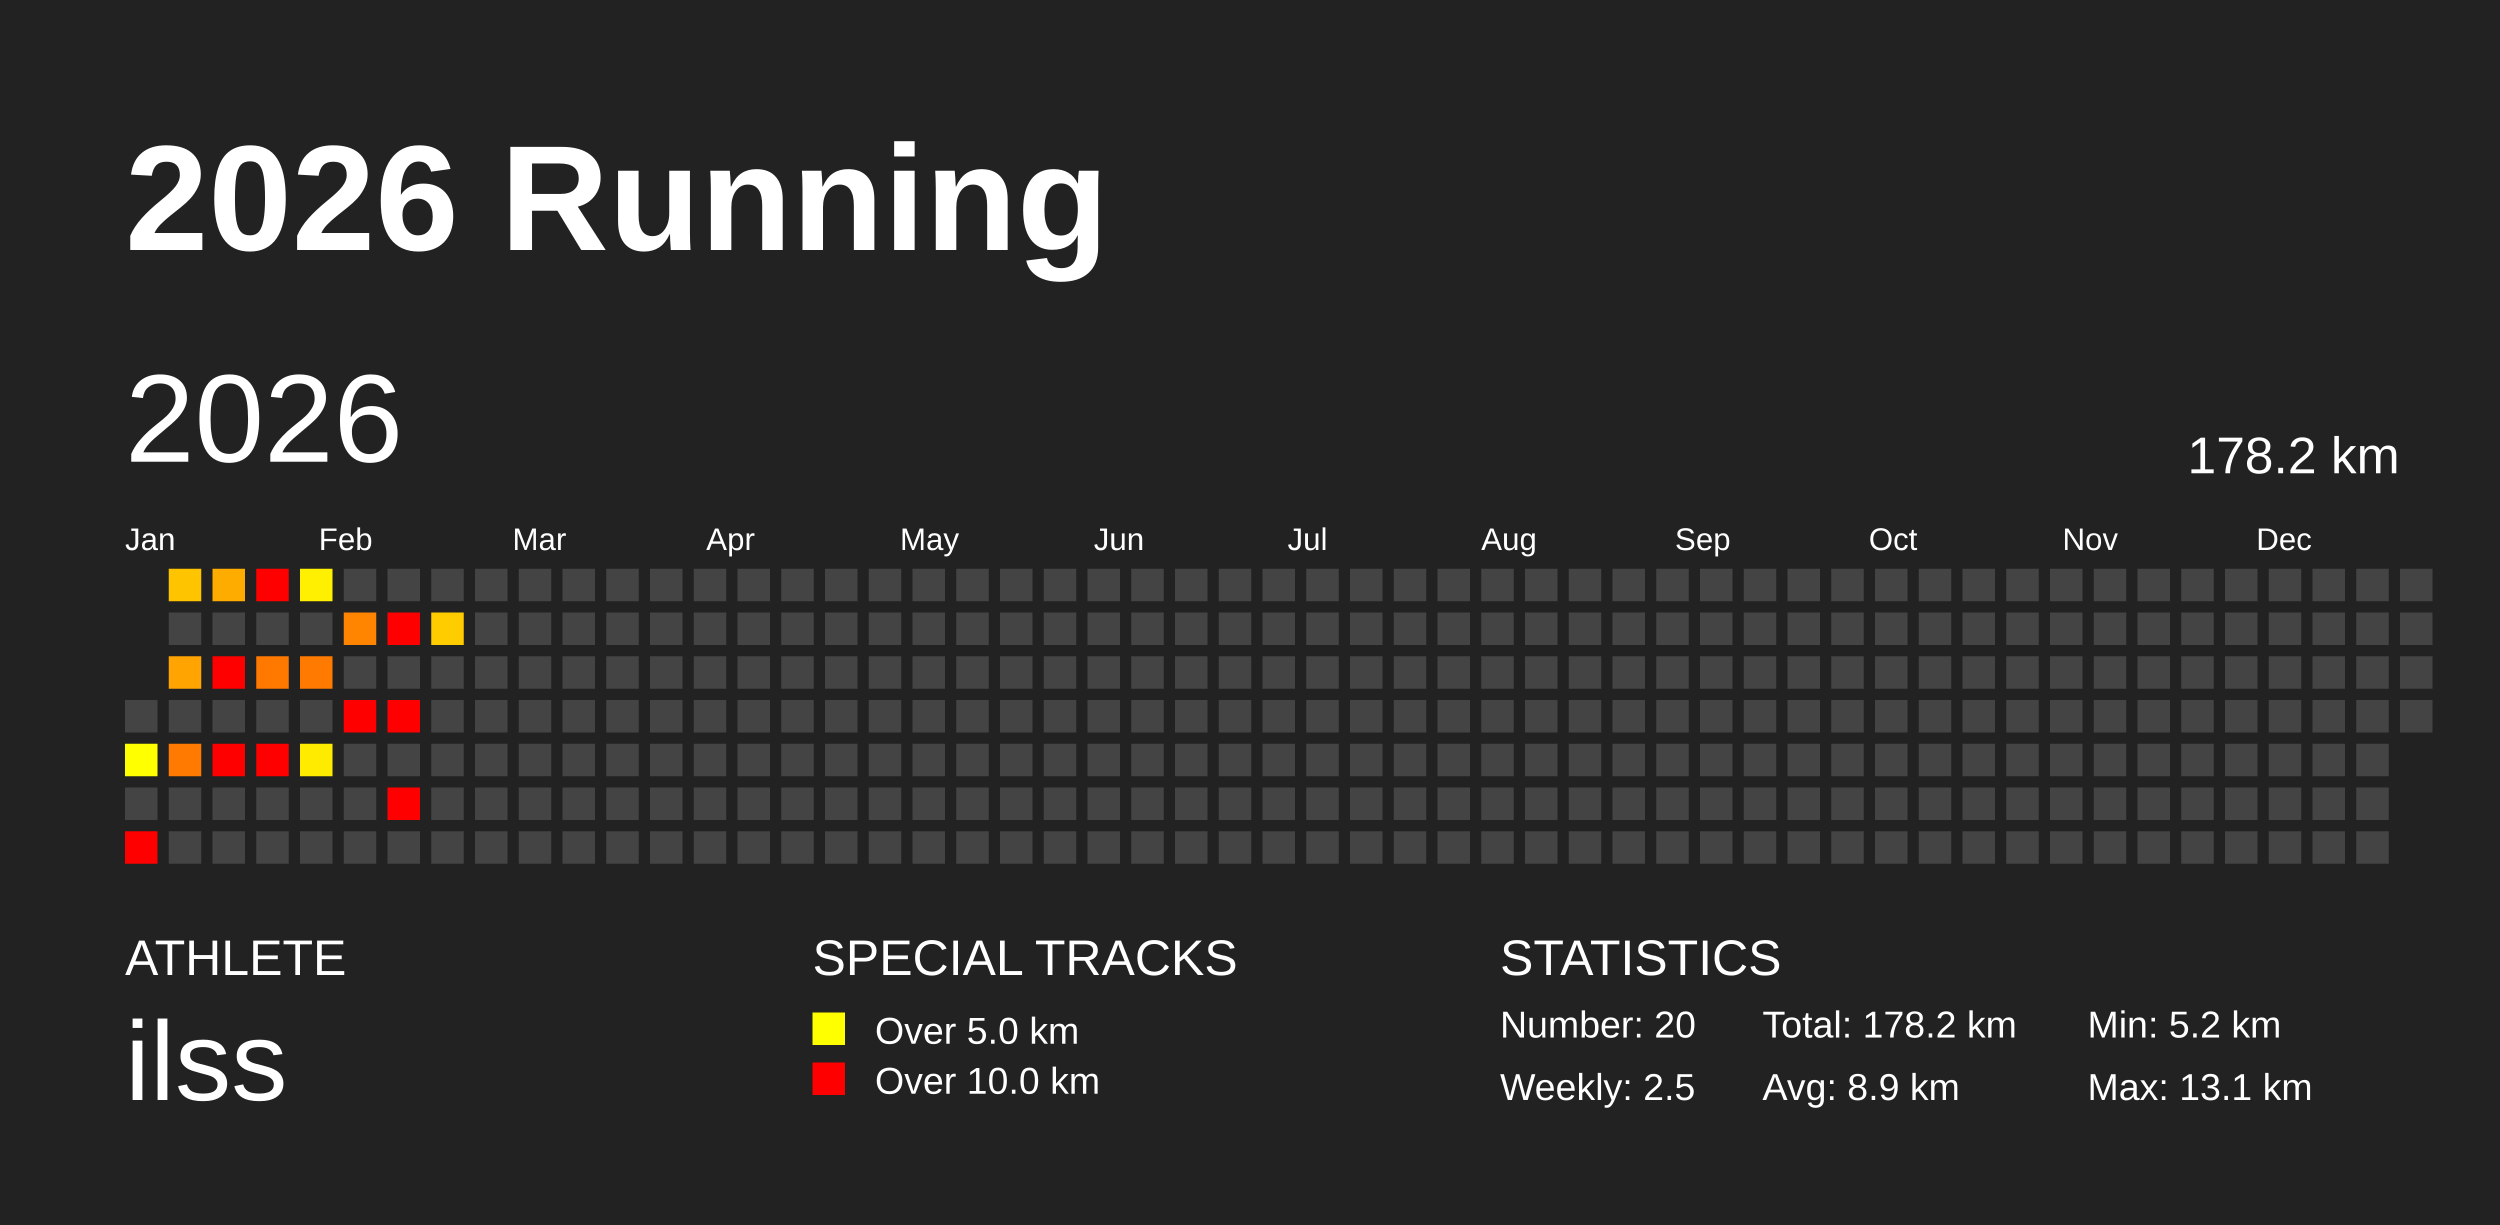
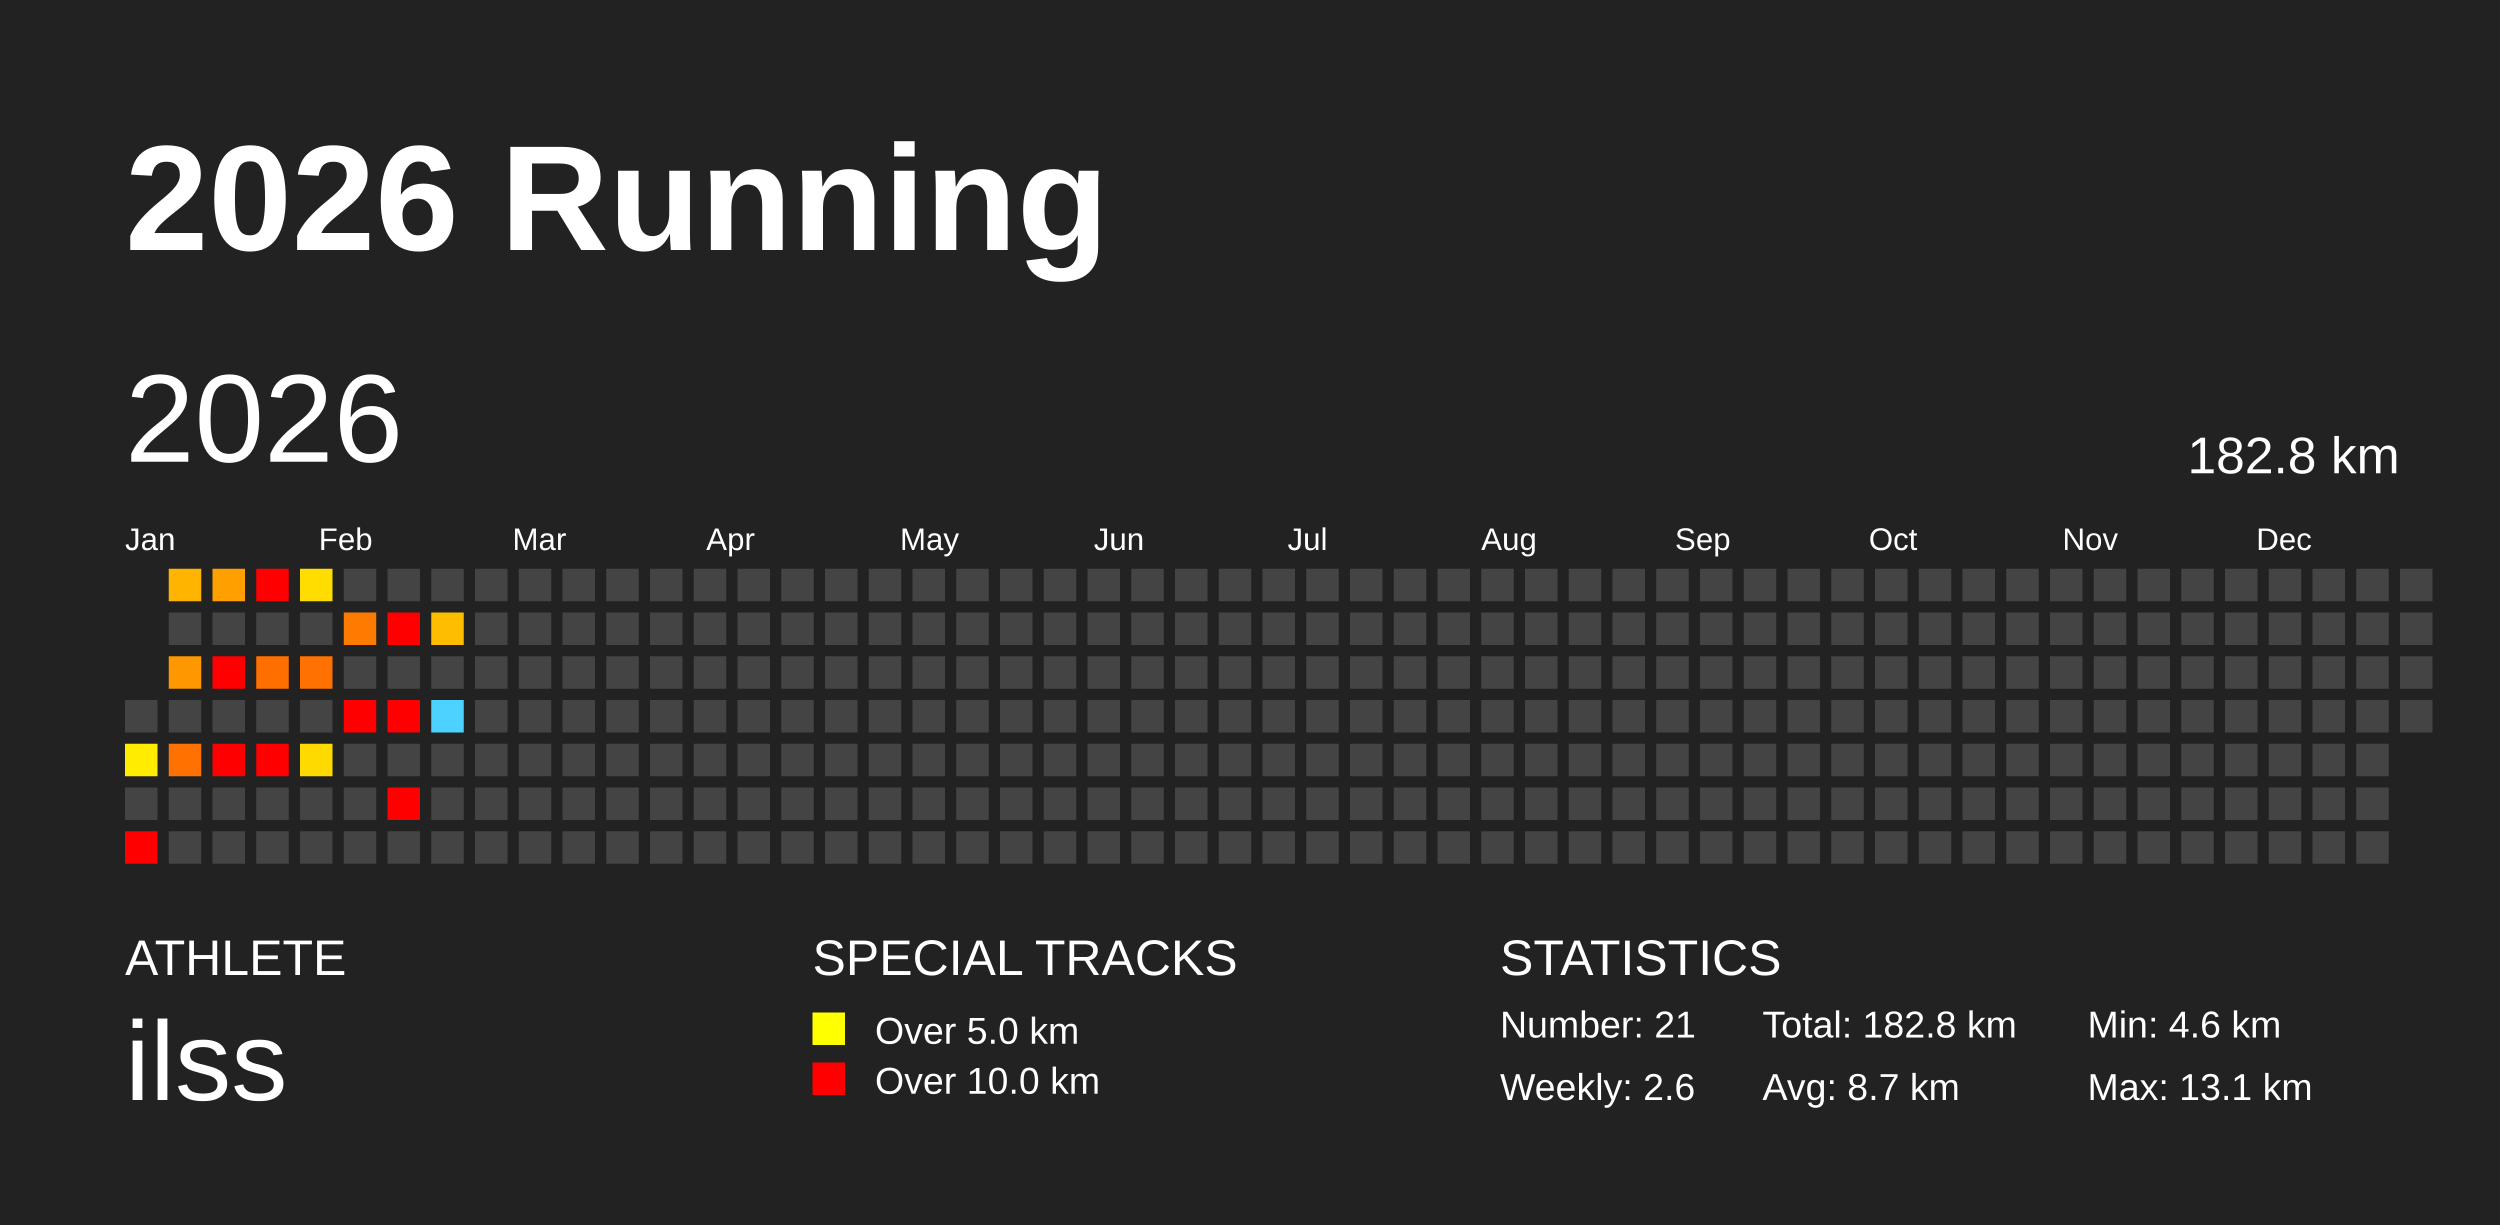
<svg xmlns="http://www.w3.org/2000/svg" baseProfile="full" height="98mm" version="1.1" viewBox="0,0,200,98" width="200mm">
  <defs />
  <rect fill="#222222" height="98" width="200" x="0" y="0" />
  <text fill="#FFFFFF" style="font-size:12px; font-family:Arial; font-weight:bold;" x="10" y="20">2026 Running</text>
  <text fill="#FFFFFF" style="font-size:4px; font-family:Arial" x="10" y="78">ATHLETE</text>
  <text fill="#FFFFFF" style="font-size:9px; font-family:Arial" x="10" y="88">ilss</text>
  <text fill="#FFFFFF" style="font-size:4px; font-family:Arial" x="65" y="78">SPECIAL TRACKS</text>
  <rect fill="yellow" height="2.6" width="2.6" x="65" y="81" />
  <text fill="#FFFFFF" style="font-size:3px; font-family:Arial" x="70" y="83.5">Over 5.0 km</text>
  <rect fill="red" height="2.6" width="2.6" x="65" y="85" />
  <text fill="#FFFFFF" style="font-size:3px; font-family:Arial" x="70" y="87.5">Over 10.0 km</text>
  <text fill="#FFFFFF" style="font-size:4px; font-family:Arial" x="120" y="78">STATISTICS</text>
-   <text fill="#FFFFFF" style="font-size:3px; font-family:Arial" x="120" y="83">Number: 20</text>
-   <text fill="#FFFFFF" style="font-size:3px; font-family:Arial" x="120" y="88">Weekly: 2.5</text>
-   <text fill="#FFFFFF" style="font-size:3px; font-family:Arial" x="141" y="83">Total: 178.2 km</text>
-   <text fill="#FFFFFF" style="font-size:3px; font-family:Arial" x="141" y="88">Avg: 8.9 km</text>
-   <text fill="#FFFFFF" style="font-size:3px; font-family:Arial" x="167" y="83">Min: 5.2 km</text>
+   <text fill="#FFFFFF" style="font-size:3px; font-family:Arial" x="120" y="83">Number: 21</text>
+   <text fill="#FFFFFF" style="font-size:3px; font-family:Arial" x="120" y="88">Weekly: 2.6</text>
+   <text fill="#FFFFFF" style="font-size:3px; font-family:Arial" x="141" y="83">Total: 182.8 km</text>
+   <text fill="#FFFFFF" style="font-size:3px; font-family:Arial" x="141" y="88">Avg: 8.7 km</text>
+   <text fill="#FFFFFF" style="font-size:3px; font-family:Arial" x="167" y="83">Min: 4.6 km</text>
  <text fill="#FFFFFF" style="font-size:3px; font-family:Arial" x="167" y="88">Max: 13.1 km</text>
  <text dominant-baseline="hanging" fill="#FFFFFF" style="font-size:10.0px; font-family:Arial;" x="10" y="30">2026</text>
-   <text dominant-baseline="hanging" fill="#FFFFFF" style="font-size:4.125px; font-family:Arial;" x="175" y="35">178.2 km</text>
+   <text dominant-baseline="hanging" fill="#FFFFFF" style="font-size:4.125px; font-family:Arial;" x="175" y="35">182.8 km</text>
  <text fill="#FFFFFF" style="font-size:2.5px; font-family:Arial" x="10.0" y="44">Jan</text>
  <text fill="#FFFFFF" style="font-size:2.5px; font-family:Arial" x="25.5" y="44">Feb</text>
  <text fill="#FFFFFF" style="font-size:2.5px; font-family:Arial" x="41.0" y="44">Mar</text>
  <text fill="#FFFFFF" style="font-size:2.5px; font-family:Arial" x="56.5" y="44">Apr</text>
  <text fill="#FFFFFF" style="font-size:2.5px; font-family:Arial" x="72.0" y="44">May</text>
  <text fill="#FFFFFF" style="font-size:2.5px; font-family:Arial" x="87.5" y="44">Jun</text>
  <text fill="#FFFFFF" style="font-size:2.5px; font-family:Arial" x="103.0" y="44">Jul</text>
  <text fill="#FFFFFF" style="font-size:2.5px; font-family:Arial" x="118.5" y="44">Aug</text>
  <text fill="#FFFFFF" style="font-size:2.5px; font-family:Arial" x="134.0" y="44">Sep</text>
  <text fill="#FFFFFF" style="font-size:2.5px; font-family:Arial" x="149.5" y="44">Oct</text>
  <text fill="#FFFFFF" style="font-size:2.5px; font-family:Arial" x="165.0" y="44">Nov</text>
  <text fill="#FFFFFF" style="font-size:2.5px; font-family:Arial" x="180.5" y="44">Dec</text>
  <rect fill="#444444" height="2.6" width="2.6" x="10.0" y="56.0" />
-   <rect fill="#ffff00" height="2.6" width="2.6" x="10.0" y="59.5" />
+   <rect fill="#ffec00" height="2.6" width="2.6" x="10.0" y="59.5" />
  <rect fill="#444444" height="2.6" width="2.6" x="10.0" y="63.0" />
  <rect fill="red" height="2.6" width="2.6" x="10.0" y="66.5" />
-   <rect fill="#ffc400" height="2.6" width="2.6" x="13.5" y="45.5" />
+   <rect fill="#ffb500" height="2.6" width="2.6" x="13.5" y="45.5" />
  <rect fill="#444444" height="2.6" width="2.6" x="13.5" y="49.0" />
-   <rect fill="#ffa400" height="2.6" width="2.6" x="13.5" y="52.5" />
+   <rect fill="#ff9800" height="2.6" width="2.6" x="13.5" y="52.5" />
  <rect fill="#444444" height="2.6" width="2.6" x="13.5" y="56.0" />
-   <rect fill="#ff7a00" height="2.6" width="2.6" x="13.5" y="59.5" />
+   <rect fill="#ff7100" height="2.6" width="2.6" x="13.5" y="59.5" />
  <rect fill="#444444" height="2.6" width="2.6" x="13.5" y="63.0" />
  <rect fill="#444444" height="2.6" width="2.6" x="13.5" y="66.5" />
-   <rect fill="#ffac00" height="2.6" width="2.6" x="17.0" y="45.5" />
+   <rect fill="#ff9f00" height="2.6" width="2.6" x="17.0" y="45.5" />
  <rect fill="#444444" height="2.6" width="2.6" x="17.0" y="49.0" />
  <rect fill="red" height="2.6" width="2.6" x="17.0" y="52.5" />
  <rect fill="#444444" height="2.6" width="2.6" x="17.0" y="56.0" />
  <rect fill="red" height="2.6" width="2.6" x="17.0" y="59.5" />
  <rect fill="#444444" height="2.6" width="2.6" x="17.0" y="63.0" />
  <rect fill="#444444" height="2.6" width="2.6" x="17.0" y="66.5" />
  <rect fill="red" height="2.6" width="2.6" x="20.5" y="45.5" />
  <rect fill="#444444" height="2.6" width="2.6" x="20.5" y="49.0" />
-   <rect fill="#ff7800" height="2.6" width="2.6" x="20.5" y="52.5" />
+   <rect fill="#ff6f00" height="2.6" width="2.6" x="20.5" y="52.5" />
  <rect fill="#444444" height="2.6" width="2.6" x="20.5" y="56.0" />
  <rect fill="red" height="2.6" width="2.6" x="20.5" y="59.5" />
  <rect fill="#444444" height="2.6" width="2.6" x="20.5" y="63.0" />
  <rect fill="#444444" height="2.6" width="2.6" x="20.5" y="66.5" />
-   <rect fill="#ffef00" height="2.6" width="2.6" x="24.0" y="45.5" />
+   <rect fill="#ffdd00" height="2.6" width="2.6" x="24.0" y="45.5" />
  <rect fill="#444444" height="2.6" width="2.6" x="24.0" y="49.0" />
-   <rect fill="#ff7a00" height="2.6" width="2.6" x="24.0" y="52.5" />
+   <rect fill="#ff7100" height="2.6" width="2.6" x="24.0" y="52.5" />
  <rect fill="#444444" height="2.6" width="2.6" x="24.0" y="56.0" />
-   <rect fill="#ffeb00" height="2.6" width="2.6" x="24.0" y="59.5" />
+   <rect fill="#ffda00" height="2.6" width="2.6" x="24.0" y="59.5" />
  <rect fill="#444444" height="2.6" width="2.6" x="24.0" y="63.0" />
  <rect fill="#444444" height="2.6" width="2.6" x="24.0" y="66.5" />
  <rect fill="#444444" height="2.6" width="2.6" x="27.5" y="45.5" />
-   <rect fill="#ff8400" height="2.6" width="2.6" x="27.5" y="49.0" />
+   <rect fill="#ff7b00" height="2.6" width="2.6" x="27.5" y="49.0" />
  <rect fill="#444444" height="2.6" width="2.6" x="27.5" y="52.5" />
  <rect fill="red" height="2.6" width="2.6" x="27.5" y="56.0" />
  <rect fill="#444444" height="2.6" width="2.6" x="27.5" y="59.5" />
  <rect fill="#444444" height="2.6" width="2.6" x="27.5" y="63.0" />
  <rect fill="#444444" height="2.6" width="2.6" x="27.5" y="66.5" />
  <rect fill="#444444" height="2.6" width="2.6" x="31.0" y="45.5" />
  <rect fill="red" height="2.6" width="2.6" x="31.0" y="49.0" />
  <rect fill="#444444" height="2.6" width="2.6" x="31.0" y="52.5" />
  <rect fill="red" height="2.6" width="2.6" x="31.0" y="56.0" />
  <rect fill="#444444" height="2.6" width="2.6" x="31.0" y="59.5" />
  <rect fill="red" height="2.6" width="2.6" x="31.0" y="63.0" />
  <rect fill="#444444" height="2.6" width="2.6" x="31.0" y="66.5" />
  <rect fill="#444444" height="2.6" width="2.6" x="34.5" y="45.5" />
-   <rect fill="#ffcc00" height="2.6" width="2.6" x="34.5" y="49.0" />
+   <rect fill="#ffbd00" height="2.6" width="2.6" x="34.5" y="49.0" />
  <rect fill="#444444" height="2.6" width="2.6" x="34.5" y="52.5" />
-   <rect fill="#444444" height="2.6" width="2.6" x="34.5" y="56.0" />
+   <rect fill="#4dd2ff" height="2.6" width="2.6" x="34.5" y="56.0" />
  <rect fill="#444444" height="2.6" width="2.6" x="34.5" y="59.5" />
  <rect fill="#444444" height="2.6" width="2.6" x="34.5" y="63.0" />
  <rect fill="#444444" height="2.6" width="2.6" x="34.5" y="66.5" />
  <rect fill="#444444" height="2.6" width="2.6" x="38.0" y="45.5" />
  <rect fill="#444444" height="2.6" width="2.6" x="38.0" y="49.0" />
  <rect fill="#444444" height="2.6" width="2.6" x="38.0" y="52.5" />
  <rect fill="#444444" height="2.6" width="2.6" x="38.0" y="56.0" />
  <rect fill="#444444" height="2.6" width="2.6" x="38.0" y="59.5" />
  <rect fill="#444444" height="2.6" width="2.6" x="38.0" y="63.0" />
  <rect fill="#444444" height="2.6" width="2.6" x="38.0" y="66.5" />
  <rect fill="#444444" height="2.6" width="2.6" x="41.5" y="45.5" />
  <rect fill="#444444" height="2.6" width="2.6" x="41.5" y="49.0" />
  <rect fill="#444444" height="2.6" width="2.6" x="41.5" y="52.5" />
  <rect fill="#444444" height="2.6" width="2.6" x="41.5" y="56.0" />
  <rect fill="#444444" height="2.6" width="2.6" x="41.5" y="59.5" />
  <rect fill="#444444" height="2.6" width="2.6" x="41.5" y="63.0" />
  <rect fill="#444444" height="2.6" width="2.6" x="41.5" y="66.5" />
  <rect fill="#444444" height="2.6" width="2.6" x="45.0" y="45.5" />
  <rect fill="#444444" height="2.6" width="2.6" x="45.0" y="49.0" />
  <rect fill="#444444" height="2.6" width="2.6" x="45.0" y="52.5" />
  <rect fill="#444444" height="2.6" width="2.6" x="45.0" y="56.0" />
  <rect fill="#444444" height="2.6" width="2.6" x="45.0" y="59.5" />
  <rect fill="#444444" height="2.6" width="2.6" x="45.0" y="63.0" />
  <rect fill="#444444" height="2.6" width="2.6" x="45.0" y="66.5" />
  <rect fill="#444444" height="2.6" width="2.6" x="48.5" y="45.5" />
  <rect fill="#444444" height="2.6" width="2.6" x="48.5" y="49.0" />
  <rect fill="#444444" height="2.6" width="2.6" x="48.5" y="52.5" />
  <rect fill="#444444" height="2.6" width="2.6" x="48.5" y="56.0" />
  <rect fill="#444444" height="2.6" width="2.6" x="48.5" y="59.5" />
  <rect fill="#444444" height="2.6" width="2.6" x="48.5" y="63.0" />
  <rect fill="#444444" height="2.6" width="2.6" x="48.5" y="66.5" />
  <rect fill="#444444" height="2.6" width="2.6" x="52.0" y="45.5" />
  <rect fill="#444444" height="2.6" width="2.6" x="52.0" y="49.0" />
  <rect fill="#444444" height="2.6" width="2.6" x="52.0" y="52.5" />
  <rect fill="#444444" height="2.6" width="2.6" x="52.0" y="56.0" />
  <rect fill="#444444" height="2.6" width="2.6" x="52.0" y="59.5" />
  <rect fill="#444444" height="2.6" width="2.6" x="52.0" y="63.0" />
  <rect fill="#444444" height="2.6" width="2.6" x="52.0" y="66.5" />
  <rect fill="#444444" height="2.6" width="2.6" x="55.5" y="45.5" />
  <rect fill="#444444" height="2.6" width="2.6" x="55.5" y="49.0" />
  <rect fill="#444444" height="2.6" width="2.6" x="55.5" y="52.5" />
  <rect fill="#444444" height="2.6" width="2.6" x="55.5" y="56.0" />
  <rect fill="#444444" height="2.6" width="2.6" x="55.5" y="59.5" />
  <rect fill="#444444" height="2.6" width="2.6" x="55.5" y="63.0" />
  <rect fill="#444444" height="2.6" width="2.6" x="55.5" y="66.5" />
  <rect fill="#444444" height="2.6" width="2.6" x="59.0" y="45.5" />
  <rect fill="#444444" height="2.6" width="2.6" x="59.0" y="49.0" />
  <rect fill="#444444" height="2.6" width="2.6" x="59.0" y="52.5" />
  <rect fill="#444444" height="2.6" width="2.6" x="59.0" y="56.0" />
  <rect fill="#444444" height="2.6" width="2.6" x="59.0" y="59.5" />
  <rect fill="#444444" height="2.6" width="2.6" x="59.0" y="63.0" />
  <rect fill="#444444" height="2.6" width="2.6" x="59.0" y="66.5" />
  <rect fill="#444444" height="2.6" width="2.6" x="62.5" y="45.5" />
  <rect fill="#444444" height="2.6" width="2.6" x="62.5" y="49.0" />
  <rect fill="#444444" height="2.6" width="2.6" x="62.5" y="52.5" />
  <rect fill="#444444" height="2.6" width="2.6" x="62.5" y="56.0" />
  <rect fill="#444444" height="2.6" width="2.6" x="62.5" y="59.5" />
  <rect fill="#444444" height="2.6" width="2.6" x="62.5" y="63.0" />
  <rect fill="#444444" height="2.6" width="2.6" x="62.5" y="66.5" />
  <rect fill="#444444" height="2.6" width="2.6" x="66.0" y="45.5" />
  <rect fill="#444444" height="2.6" width="2.6" x="66.0" y="49.0" />
  <rect fill="#444444" height="2.6" width="2.6" x="66.0" y="52.5" />
  <rect fill="#444444" height="2.6" width="2.6" x="66.0" y="56.0" />
  <rect fill="#444444" height="2.6" width="2.6" x="66.0" y="59.5" />
  <rect fill="#444444" height="2.6" width="2.6" x="66.0" y="63.0" />
  <rect fill="#444444" height="2.6" width="2.6" x="66.0" y="66.5" />
  <rect fill="#444444" height="2.6" width="2.6" x="69.5" y="45.5" />
  <rect fill="#444444" height="2.6" width="2.6" x="69.5" y="49.0" />
  <rect fill="#444444" height="2.6" width="2.6" x="69.5" y="52.5" />
  <rect fill="#444444" height="2.6" width="2.6" x="69.5" y="56.0" />
  <rect fill="#444444" height="2.6" width="2.6" x="69.5" y="59.5" />
  <rect fill="#444444" height="2.6" width="2.6" x="69.5" y="63.0" />
  <rect fill="#444444" height="2.6" width="2.6" x="69.5" y="66.5" />
  <rect fill="#444444" height="2.6" width="2.6" x="73.0" y="45.5" />
  <rect fill="#444444" height="2.6" width="2.6" x="73.0" y="49.0" />
  <rect fill="#444444" height="2.6" width="2.6" x="73.0" y="52.5" />
  <rect fill="#444444" height="2.6" width="2.6" x="73.0" y="56.0" />
  <rect fill="#444444" height="2.6" width="2.6" x="73.0" y="59.5" />
  <rect fill="#444444" height="2.6" width="2.6" x="73.0" y="63.0" />
  <rect fill="#444444" height="2.6" width="2.6" x="73.0" y="66.5" />
  <rect fill="#444444" height="2.6" width="2.6" x="76.5" y="45.5" />
  <rect fill="#444444" height="2.6" width="2.6" x="76.5" y="49.0" />
  <rect fill="#444444" height="2.6" width="2.6" x="76.5" y="52.5" />
  <rect fill="#444444" height="2.6" width="2.6" x="76.5" y="56.0" />
  <rect fill="#444444" height="2.6" width="2.6" x="76.5" y="59.5" />
  <rect fill="#444444" height="2.6" width="2.6" x="76.5" y="63.0" />
  <rect fill="#444444" height="2.6" width="2.6" x="76.5" y="66.5" />
  <rect fill="#444444" height="2.6" width="2.6" x="80.0" y="45.5" />
  <rect fill="#444444" height="2.6" width="2.6" x="80.0" y="49.0" />
  <rect fill="#444444" height="2.6" width="2.6" x="80.0" y="52.5" />
  <rect fill="#444444" height="2.6" width="2.6" x="80.0" y="56.0" />
  <rect fill="#444444" height="2.6" width="2.6" x="80.0" y="59.5" />
  <rect fill="#444444" height="2.6" width="2.6" x="80.0" y="63.0" />
  <rect fill="#444444" height="2.6" width="2.6" x="80.0" y="66.5" />
  <rect fill="#444444" height="2.6" width="2.6" x="83.5" y="45.5" />
  <rect fill="#444444" height="2.6" width="2.6" x="83.5" y="49.0" />
  <rect fill="#444444" height="2.6" width="2.6" x="83.5" y="52.5" />
  <rect fill="#444444" height="2.6" width="2.6" x="83.5" y="56.0" />
  <rect fill="#444444" height="2.6" width="2.6" x="83.5" y="59.5" />
  <rect fill="#444444" height="2.6" width="2.6" x="83.5" y="63.0" />
  <rect fill="#444444" height="2.6" width="2.6" x="83.5" y="66.5" />
  <rect fill="#444444" height="2.6" width="2.6" x="87.0" y="45.5" />
  <rect fill="#444444" height="2.6" width="2.6" x="87.0" y="49.0" />
  <rect fill="#444444" height="2.6" width="2.6" x="87.0" y="52.5" />
  <rect fill="#444444" height="2.6" width="2.6" x="87.0" y="56.0" />
  <rect fill="#444444" height="2.6" width="2.6" x="87.0" y="59.5" />
  <rect fill="#444444" height="2.6" width="2.6" x="87.0" y="63.0" />
  <rect fill="#444444" height="2.6" width="2.6" x="87.0" y="66.5" />
  <rect fill="#444444" height="2.6" width="2.6" x="90.5" y="45.5" />
  <rect fill="#444444" height="2.6" width="2.6" x="90.5" y="49.0" />
  <rect fill="#444444" height="2.6" width="2.6" x="90.5" y="52.5" />
  <rect fill="#444444" height="2.6" width="2.6" x="90.5" y="56.0" />
  <rect fill="#444444" height="2.6" width="2.6" x="90.5" y="59.5" />
  <rect fill="#444444" height="2.6" width="2.6" x="90.5" y="63.0" />
  <rect fill="#444444" height="2.6" width="2.6" x="90.5" y="66.5" />
  <rect fill="#444444" height="2.6" width="2.6" x="94.0" y="45.5" />
  <rect fill="#444444" height="2.6" width="2.6" x="94.0" y="49.0" />
  <rect fill="#444444" height="2.6" width="2.6" x="94.0" y="52.5" />
  <rect fill="#444444" height="2.6" width="2.6" x="94.0" y="56.0" />
  <rect fill="#444444" height="2.6" width="2.6" x="94.0" y="59.5" />
  <rect fill="#444444" height="2.6" width="2.6" x="94.0" y="63.0" />
  <rect fill="#444444" height="2.6" width="2.6" x="94.0" y="66.5" />
  <rect fill="#444444" height="2.6" width="2.6" x="97.5" y="45.5" />
  <rect fill="#444444" height="2.6" width="2.6" x="97.5" y="49.0" />
  <rect fill="#444444" height="2.6" width="2.6" x="97.5" y="52.5" />
  <rect fill="#444444" height="2.6" width="2.6" x="97.5" y="56.0" />
  <rect fill="#444444" height="2.6" width="2.6" x="97.5" y="59.5" />
  <rect fill="#444444" height="2.6" width="2.6" x="97.5" y="63.0" />
  <rect fill="#444444" height="2.6" width="2.6" x="97.5" y="66.5" />
  <rect fill="#444444" height="2.6" width="2.6" x="101.0" y="45.5" />
  <rect fill="#444444" height="2.6" width="2.6" x="101.0" y="49.0" />
  <rect fill="#444444" height="2.6" width="2.6" x="101.0" y="52.5" />
  <rect fill="#444444" height="2.6" width="2.6" x="101.0" y="56.0" />
  <rect fill="#444444" height="2.6" width="2.6" x="101.0" y="59.5" />
  <rect fill="#444444" height="2.6" width="2.6" x="101.0" y="63.0" />
  <rect fill="#444444" height="2.6" width="2.6" x="101.0" y="66.5" />
  <rect fill="#444444" height="2.6" width="2.6" x="104.5" y="45.5" />
  <rect fill="#444444" height="2.6" width="2.6" x="104.5" y="49.0" />
  <rect fill="#444444" height="2.6" width="2.6" x="104.5" y="52.5" />
  <rect fill="#444444" height="2.6" width="2.6" x="104.5" y="56.0" />
  <rect fill="#444444" height="2.6" width="2.6" x="104.5" y="59.5" />
  <rect fill="#444444" height="2.6" width="2.6" x="104.5" y="63.0" />
  <rect fill="#444444" height="2.6" width="2.6" x="104.5" y="66.5" />
  <rect fill="#444444" height="2.6" width="2.6" x="108.0" y="45.5" />
  <rect fill="#444444" height="2.6" width="2.6" x="108.0" y="49.0" />
  <rect fill="#444444" height="2.6" width="2.6" x="108.0" y="52.5" />
  <rect fill="#444444" height="2.6" width="2.6" x="108.0" y="56.0" />
  <rect fill="#444444" height="2.6" width="2.6" x="108.0" y="59.5" />
  <rect fill="#444444" height="2.6" width="2.6" x="108.0" y="63.0" />
  <rect fill="#444444" height="2.6" width="2.6" x="108.0" y="66.5" />
  <rect fill="#444444" height="2.6" width="2.6" x="111.5" y="45.5" />
  <rect fill="#444444" height="2.6" width="2.6" x="111.5" y="49.0" />
  <rect fill="#444444" height="2.6" width="2.6" x="111.5" y="52.5" />
  <rect fill="#444444" height="2.6" width="2.6" x="111.5" y="56.0" />
  <rect fill="#444444" height="2.6" width="2.6" x="111.5" y="59.5" />
  <rect fill="#444444" height="2.6" width="2.6" x="111.5" y="63.0" />
  <rect fill="#444444" height="2.6" width="2.6" x="111.5" y="66.5" />
  <rect fill="#444444" height="2.6" width="2.6" x="115.0" y="45.5" />
  <rect fill="#444444" height="2.6" width="2.6" x="115.0" y="49.0" />
  <rect fill="#444444" height="2.6" width="2.6" x="115.0" y="52.5" />
  <rect fill="#444444" height="2.6" width="2.6" x="115.0" y="56.0" />
  <rect fill="#444444" height="2.6" width="2.6" x="115.0" y="59.5" />
  <rect fill="#444444" height="2.6" width="2.6" x="115.0" y="63.0" />
  <rect fill="#444444" height="2.6" width="2.6" x="115.0" y="66.5" />
  <rect fill="#444444" height="2.6" width="2.6" x="118.5" y="45.5" />
  <rect fill="#444444" height="2.6" width="2.6" x="118.5" y="49.0" />
  <rect fill="#444444" height="2.6" width="2.6" x="118.5" y="52.5" />
  <rect fill="#444444" height="2.6" width="2.6" x="118.5" y="56.0" />
  <rect fill="#444444" height="2.6" width="2.6" x="118.5" y="59.5" />
  <rect fill="#444444" height="2.6" width="2.6" x="118.5" y="63.0" />
  <rect fill="#444444" height="2.6" width="2.6" x="118.5" y="66.5" />
  <rect fill="#444444" height="2.6" width="2.6" x="122.0" y="45.5" />
  <rect fill="#444444" height="2.6" width="2.6" x="122.0" y="49.0" />
  <rect fill="#444444" height="2.6" width="2.6" x="122.0" y="52.5" />
  <rect fill="#444444" height="2.6" width="2.6" x="122.0" y="56.0" />
  <rect fill="#444444" height="2.6" width="2.6" x="122.0" y="59.5" />
  <rect fill="#444444" height="2.6" width="2.6" x="122.0" y="63.0" />
  <rect fill="#444444" height="2.6" width="2.6" x="122.0" y="66.5" />
  <rect fill="#444444" height="2.6" width="2.6" x="125.5" y="45.5" />
  <rect fill="#444444" height="2.6" width="2.6" x="125.5" y="49.0" />
  <rect fill="#444444" height="2.6" width="2.6" x="125.5" y="52.5" />
  <rect fill="#444444" height="2.6" width="2.6" x="125.5" y="56.0" />
  <rect fill="#444444" height="2.6" width="2.6" x="125.5" y="59.5" />
  <rect fill="#444444" height="2.6" width="2.6" x="125.5" y="63.0" />
  <rect fill="#444444" height="2.6" width="2.6" x="125.5" y="66.5" />
  <rect fill="#444444" height="2.6" width="2.6" x="129.0" y="45.5" />
  <rect fill="#444444" height="2.6" width="2.6" x="129.0" y="49.0" />
  <rect fill="#444444" height="2.6" width="2.6" x="129.0" y="52.5" />
  <rect fill="#444444" height="2.6" width="2.6" x="129.0" y="56.0" />
  <rect fill="#444444" height="2.6" width="2.6" x="129.0" y="59.5" />
  <rect fill="#444444" height="2.6" width="2.6" x="129.0" y="63.0" />
  <rect fill="#444444" height="2.6" width="2.6" x="129.0" y="66.5" />
  <rect fill="#444444" height="2.6" width="2.6" x="132.5" y="45.5" />
  <rect fill="#444444" height="2.6" width="2.6" x="132.5" y="49.0" />
  <rect fill="#444444" height="2.6" width="2.6" x="132.5" y="52.5" />
  <rect fill="#444444" height="2.6" width="2.6" x="132.5" y="56.0" />
  <rect fill="#444444" height="2.6" width="2.6" x="132.5" y="59.5" />
  <rect fill="#444444" height="2.6" width="2.6" x="132.5" y="63.0" />
  <rect fill="#444444" height="2.6" width="2.6" x="132.5" y="66.5" />
  <rect fill="#444444" height="2.6" width="2.6" x="136.0" y="45.5" />
  <rect fill="#444444" height="2.6" width="2.6" x="136.0" y="49.0" />
  <rect fill="#444444" height="2.6" width="2.6" x="136.0" y="52.5" />
  <rect fill="#444444" height="2.6" width="2.6" x="136.0" y="56.0" />
  <rect fill="#444444" height="2.6" width="2.6" x="136.0" y="59.5" />
  <rect fill="#444444" height="2.6" width="2.6" x="136.0" y="63.0" />
  <rect fill="#444444" height="2.6" width="2.6" x="136.0" y="66.5" />
  <rect fill="#444444" height="2.6" width="2.6" x="139.5" y="45.5" />
  <rect fill="#444444" height="2.6" width="2.6" x="139.5" y="49.0" />
  <rect fill="#444444" height="2.6" width="2.6" x="139.5" y="52.5" />
  <rect fill="#444444" height="2.6" width="2.6" x="139.5" y="56.0" />
  <rect fill="#444444" height="2.6" width="2.6" x="139.5" y="59.5" />
  <rect fill="#444444" height="2.6" width="2.6" x="139.5" y="63.0" />
  <rect fill="#444444" height="2.6" width="2.6" x="139.5" y="66.5" />
  <rect fill="#444444" height="2.6" width="2.6" x="143.0" y="45.5" />
  <rect fill="#444444" height="2.6" width="2.6" x="143.0" y="49.0" />
  <rect fill="#444444" height="2.6" width="2.6" x="143.0" y="52.5" />
  <rect fill="#444444" height="2.6" width="2.6" x="143.0" y="56.0" />
  <rect fill="#444444" height="2.6" width="2.6" x="143.0" y="59.5" />
  <rect fill="#444444" height="2.6" width="2.6" x="143.0" y="63.0" />
  <rect fill="#444444" height="2.6" width="2.6" x="143.0" y="66.5" />
  <rect fill="#444444" height="2.6" width="2.6" x="146.5" y="45.5" />
  <rect fill="#444444" height="2.6" width="2.6" x="146.5" y="49.0" />
  <rect fill="#444444" height="2.6" width="2.6" x="146.5" y="52.5" />
  <rect fill="#444444" height="2.6" width="2.6" x="146.5" y="56.0" />
  <rect fill="#444444" height="2.6" width="2.6" x="146.5" y="59.5" />
  <rect fill="#444444" height="2.6" width="2.6" x="146.5" y="63.0" />
  <rect fill="#444444" height="2.6" width="2.6" x="146.5" y="66.5" />
  <rect fill="#444444" height="2.6" width="2.6" x="150.0" y="45.5" />
  <rect fill="#444444" height="2.6" width="2.6" x="150.0" y="49.0" />
  <rect fill="#444444" height="2.6" width="2.6" x="150.0" y="52.5" />
  <rect fill="#444444" height="2.6" width="2.6" x="150.0" y="56.0" />
  <rect fill="#444444" height="2.6" width="2.6" x="150.0" y="59.5" />
  <rect fill="#444444" height="2.6" width="2.6" x="150.0" y="63.0" />
  <rect fill="#444444" height="2.6" width="2.6" x="150.0" y="66.5" />
  <rect fill="#444444" height="2.6" width="2.6" x="153.5" y="45.5" />
  <rect fill="#444444" height="2.6" width="2.6" x="153.5" y="49.0" />
  <rect fill="#444444" height="2.6" width="2.6" x="153.5" y="52.5" />
  <rect fill="#444444" height="2.6" width="2.6" x="153.5" y="56.0" />
  <rect fill="#444444" height="2.6" width="2.6" x="153.5" y="59.5" />
  <rect fill="#444444" height="2.6" width="2.6" x="153.5" y="63.0" />
  <rect fill="#444444" height="2.6" width="2.6" x="153.5" y="66.5" />
  <rect fill="#444444" height="2.6" width="2.6" x="157.0" y="45.5" />
  <rect fill="#444444" height="2.6" width="2.6" x="157.0" y="49.0" />
  <rect fill="#444444" height="2.6" width="2.6" x="157.0" y="52.5" />
  <rect fill="#444444" height="2.6" width="2.6" x="157.0" y="56.0" />
  <rect fill="#444444" height="2.6" width="2.6" x="157.0" y="59.5" />
  <rect fill="#444444" height="2.6" width="2.6" x="157.0" y="63.0" />
  <rect fill="#444444" height="2.6" width="2.6" x="157.0" y="66.5" />
  <rect fill="#444444" height="2.6" width="2.6" x="160.5" y="45.5" />
  <rect fill="#444444" height="2.6" width="2.6" x="160.5" y="49.0" />
  <rect fill="#444444" height="2.6" width="2.6" x="160.5" y="52.5" />
  <rect fill="#444444" height="2.6" width="2.6" x="160.5" y="56.0" />
  <rect fill="#444444" height="2.6" width="2.6" x="160.5" y="59.5" />
  <rect fill="#444444" height="2.6" width="2.6" x="160.5" y="63.0" />
  <rect fill="#444444" height="2.6" width="2.6" x="160.5" y="66.5" />
  <rect fill="#444444" height="2.6" width="2.6" x="164.0" y="45.5" />
  <rect fill="#444444" height="2.6" width="2.6" x="164.0" y="49.0" />
  <rect fill="#444444" height="2.6" width="2.6" x="164.0" y="52.5" />
  <rect fill="#444444" height="2.6" width="2.6" x="164.0" y="56.0" />
  <rect fill="#444444" height="2.6" width="2.6" x="164.0" y="59.5" />
  <rect fill="#444444" height="2.6" width="2.6" x="164.0" y="63.0" />
  <rect fill="#444444" height="2.6" width="2.6" x="164.0" y="66.5" />
  <rect fill="#444444" height="2.6" width="2.6" x="167.5" y="45.5" />
  <rect fill="#444444" height="2.6" width="2.6" x="167.5" y="49.0" />
  <rect fill="#444444" height="2.6" width="2.6" x="167.5" y="52.5" />
  <rect fill="#444444" height="2.6" width="2.6" x="167.5" y="56.0" />
  <rect fill="#444444" height="2.6" width="2.6" x="167.5" y="59.5" />
  <rect fill="#444444" height="2.6" width="2.6" x="167.5" y="63.0" />
  <rect fill="#444444" height="2.6" width="2.6" x="167.5" y="66.5" />
  <rect fill="#444444" height="2.6" width="2.6" x="171.0" y="45.5" />
  <rect fill="#444444" height="2.6" width="2.6" x="171.0" y="49.0" />
  <rect fill="#444444" height="2.6" width="2.6" x="171.0" y="52.5" />
  <rect fill="#444444" height="2.6" width="2.6" x="171.0" y="56.0" />
  <rect fill="#444444" height="2.6" width="2.6" x="171.0" y="59.5" />
  <rect fill="#444444" height="2.6" width="2.6" x="171.0" y="63.0" />
  <rect fill="#444444" height="2.6" width="2.6" x="171.0" y="66.5" />
  <rect fill="#444444" height="2.6" width="2.6" x="174.5" y="45.5" />
  <rect fill="#444444" height="2.6" width="2.6" x="174.5" y="49.0" />
  <rect fill="#444444" height="2.6" width="2.6" x="174.5" y="52.5" />
  <rect fill="#444444" height="2.6" width="2.6" x="174.5" y="56.0" />
  <rect fill="#444444" height="2.6" width="2.6" x="174.5" y="59.5" />
  <rect fill="#444444" height="2.6" width="2.6" x="174.5" y="63.0" />
  <rect fill="#444444" height="2.6" width="2.6" x="174.5" y="66.5" />
  <rect fill="#444444" height="2.6" width="2.6" x="178.0" y="45.5" />
  <rect fill="#444444" height="2.6" width="2.6" x="178.0" y="49.0" />
  <rect fill="#444444" height="2.6" width="2.6" x="178.0" y="52.5" />
  <rect fill="#444444" height="2.6" width="2.6" x="178.0" y="56.0" />
  <rect fill="#444444" height="2.6" width="2.6" x="178.0" y="59.5" />
  <rect fill="#444444" height="2.6" width="2.6" x="178.0" y="63.0" />
  <rect fill="#444444" height="2.6" width="2.6" x="178.0" y="66.5" />
  <rect fill="#444444" height="2.6" width="2.6" x="181.5" y="45.5" />
  <rect fill="#444444" height="2.6" width="2.6" x="181.5" y="49.0" />
  <rect fill="#444444" height="2.6" width="2.6" x="181.5" y="52.5" />
  <rect fill="#444444" height="2.6" width="2.6" x="181.5" y="56.0" />
  <rect fill="#444444" height="2.6" width="2.6" x="181.5" y="59.5" />
  <rect fill="#444444" height="2.6" width="2.6" x="181.5" y="63.0" />
  <rect fill="#444444" height="2.6" width="2.6" x="181.5" y="66.5" />
  <rect fill="#444444" height="2.6" width="2.6" x="185.0" y="45.5" />
  <rect fill="#444444" height="2.6" width="2.6" x="185.0" y="49.0" />
  <rect fill="#444444" height="2.6" width="2.6" x="185.0" y="52.5" />
  <rect fill="#444444" height="2.6" width="2.6" x="185.0" y="56.0" />
  <rect fill="#444444" height="2.6" width="2.6" x="185.0" y="59.5" />
  <rect fill="#444444" height="2.6" width="2.6" x="185.0" y="63.0" />
  <rect fill="#444444" height="2.6" width="2.6" x="185.0" y="66.5" />
  <rect fill="#444444" height="2.6" width="2.6" x="188.5" y="45.5" />
  <rect fill="#444444" height="2.6" width="2.6" x="188.5" y="49.0" />
  <rect fill="#444444" height="2.6" width="2.6" x="188.5" y="52.5" />
  <rect fill="#444444" height="2.6" width="2.6" x="188.5" y="56.0" />
  <rect fill="#444444" height="2.6" width="2.6" x="188.5" y="59.5" />
  <rect fill="#444444" height="2.6" width="2.6" x="188.5" y="63.0" />
  <rect fill="#444444" height="2.6" width="2.6" x="188.5" y="66.5" />
  <rect fill="#444444" height="2.6" width="2.6" x="192.0" y="45.5" />
  <rect fill="#444444" height="2.6" width="2.6" x="192.0" y="49.0" />
  <rect fill="#444444" height="2.6" width="2.6" x="192.0" y="52.5" />
  <rect fill="#444444" height="2.6" width="2.6" x="192.0" y="56.0" />
</svg>
